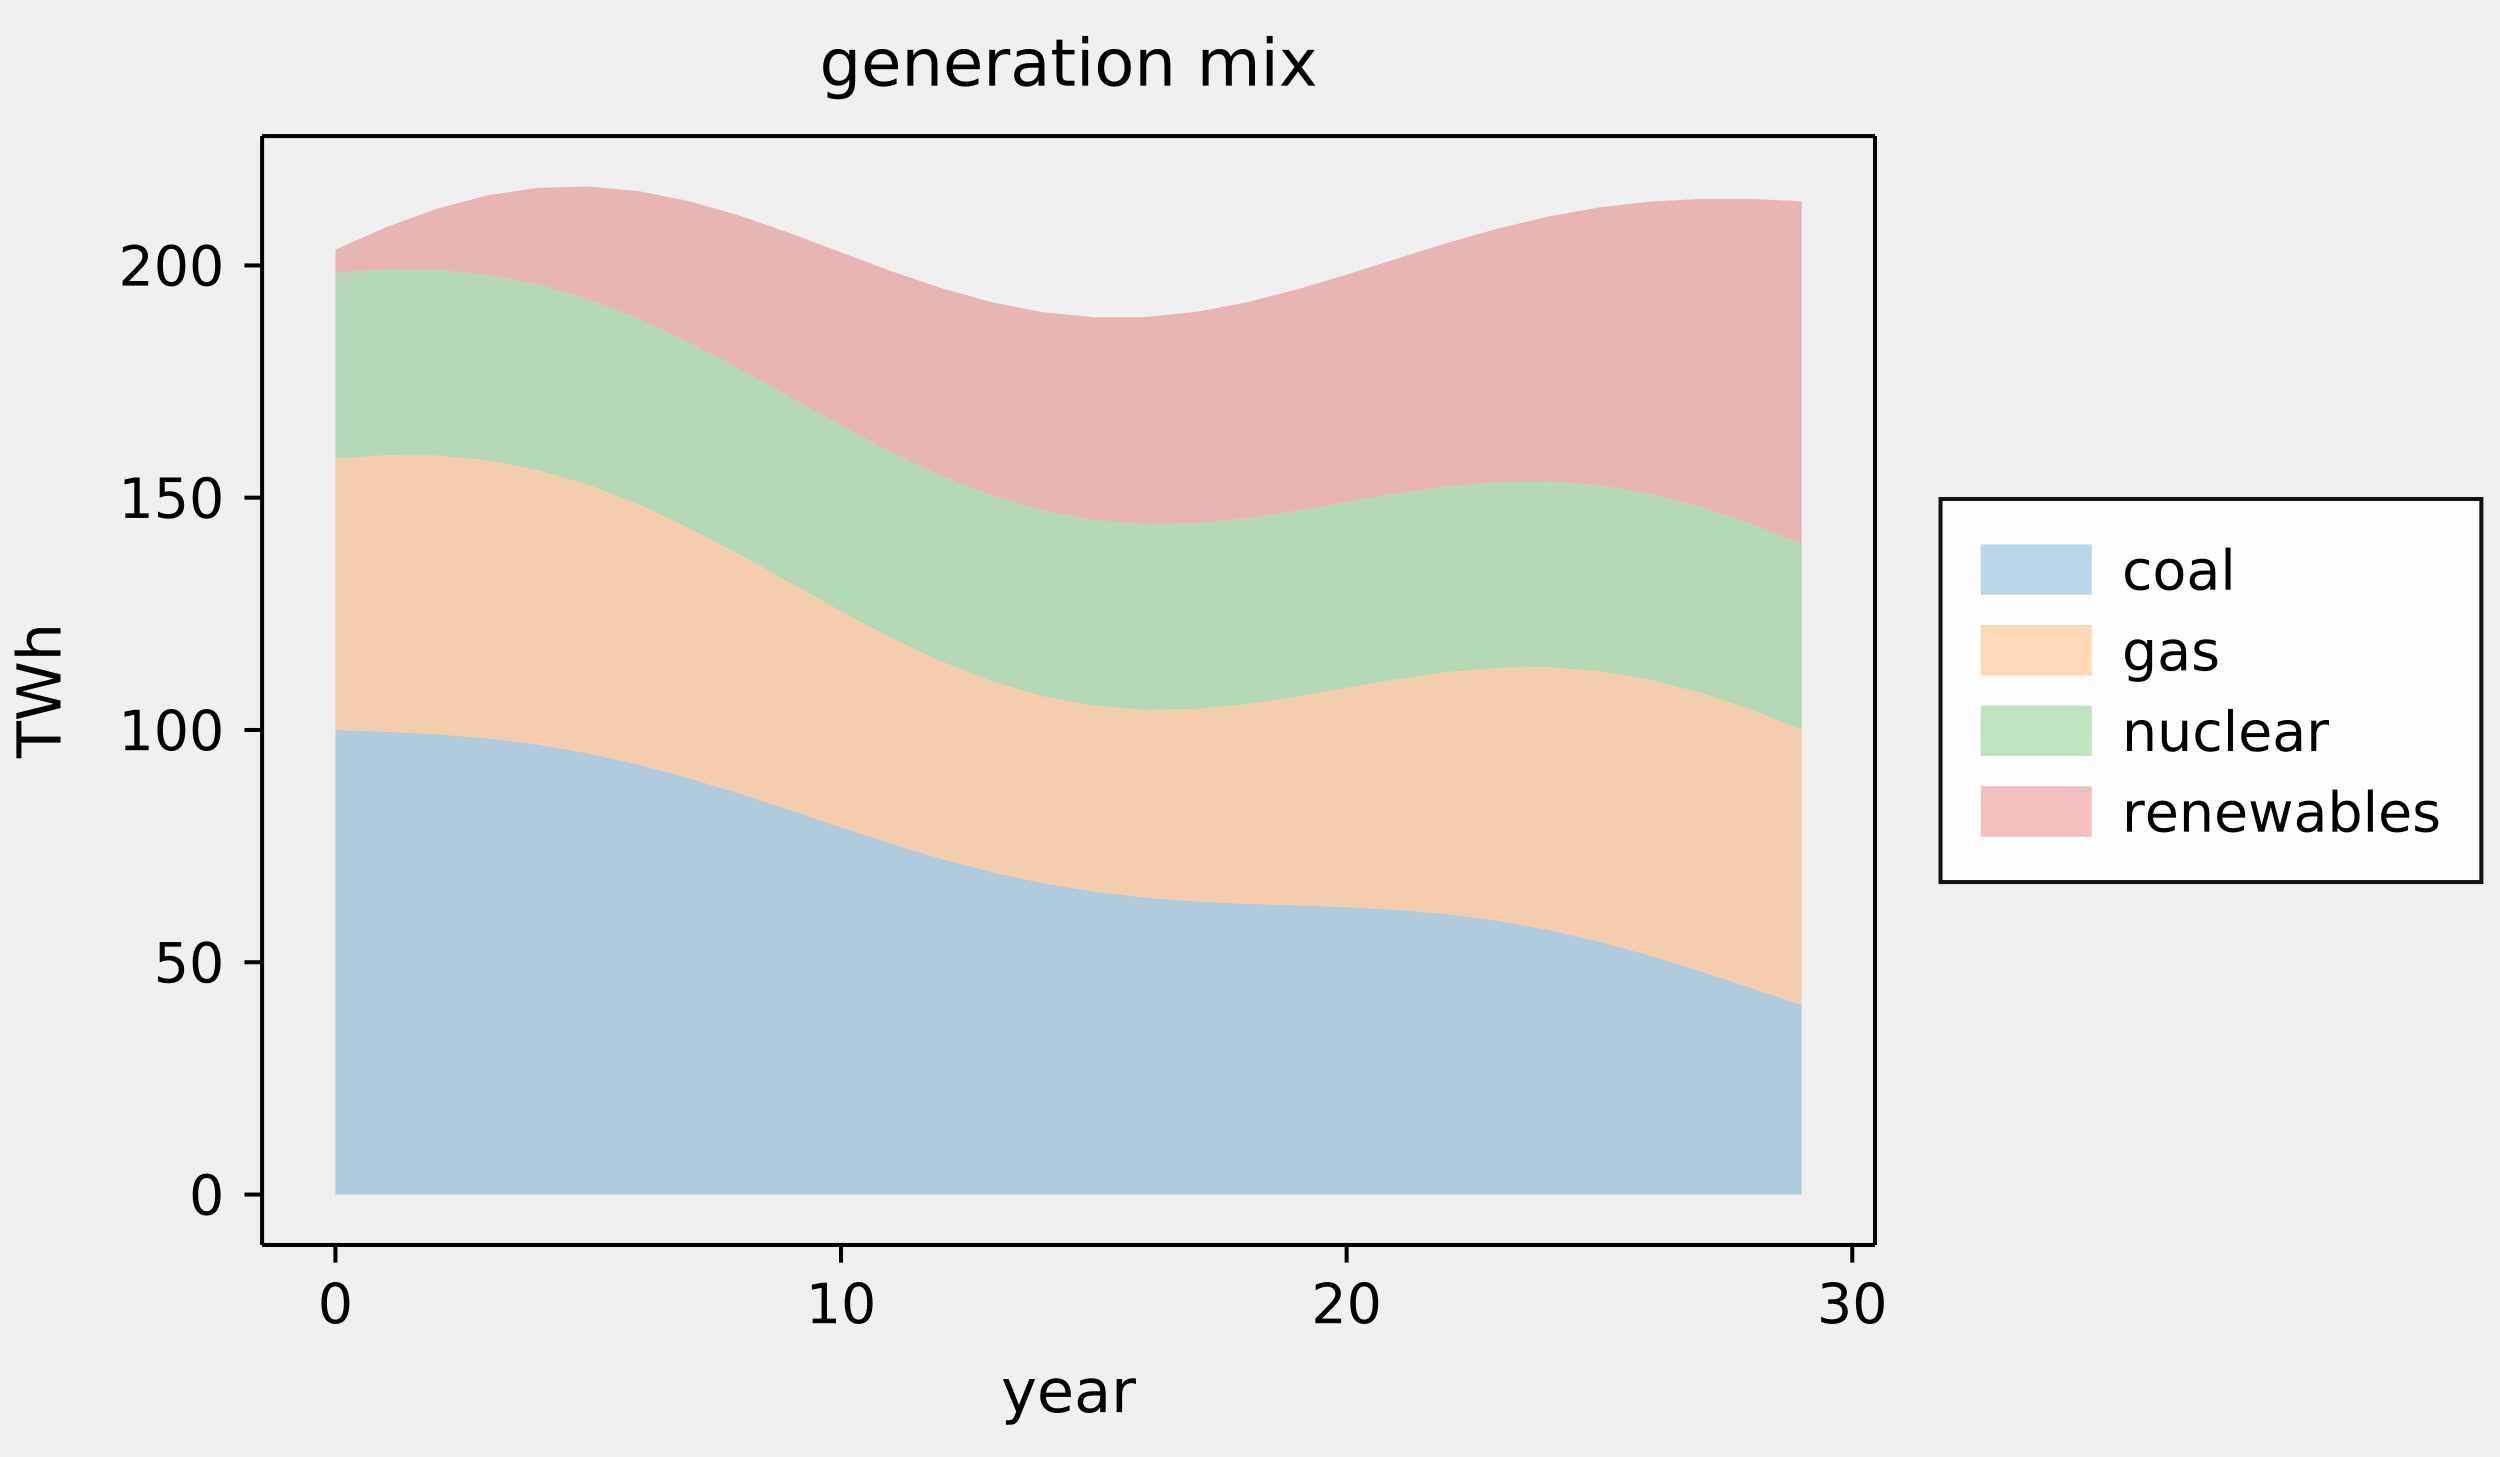
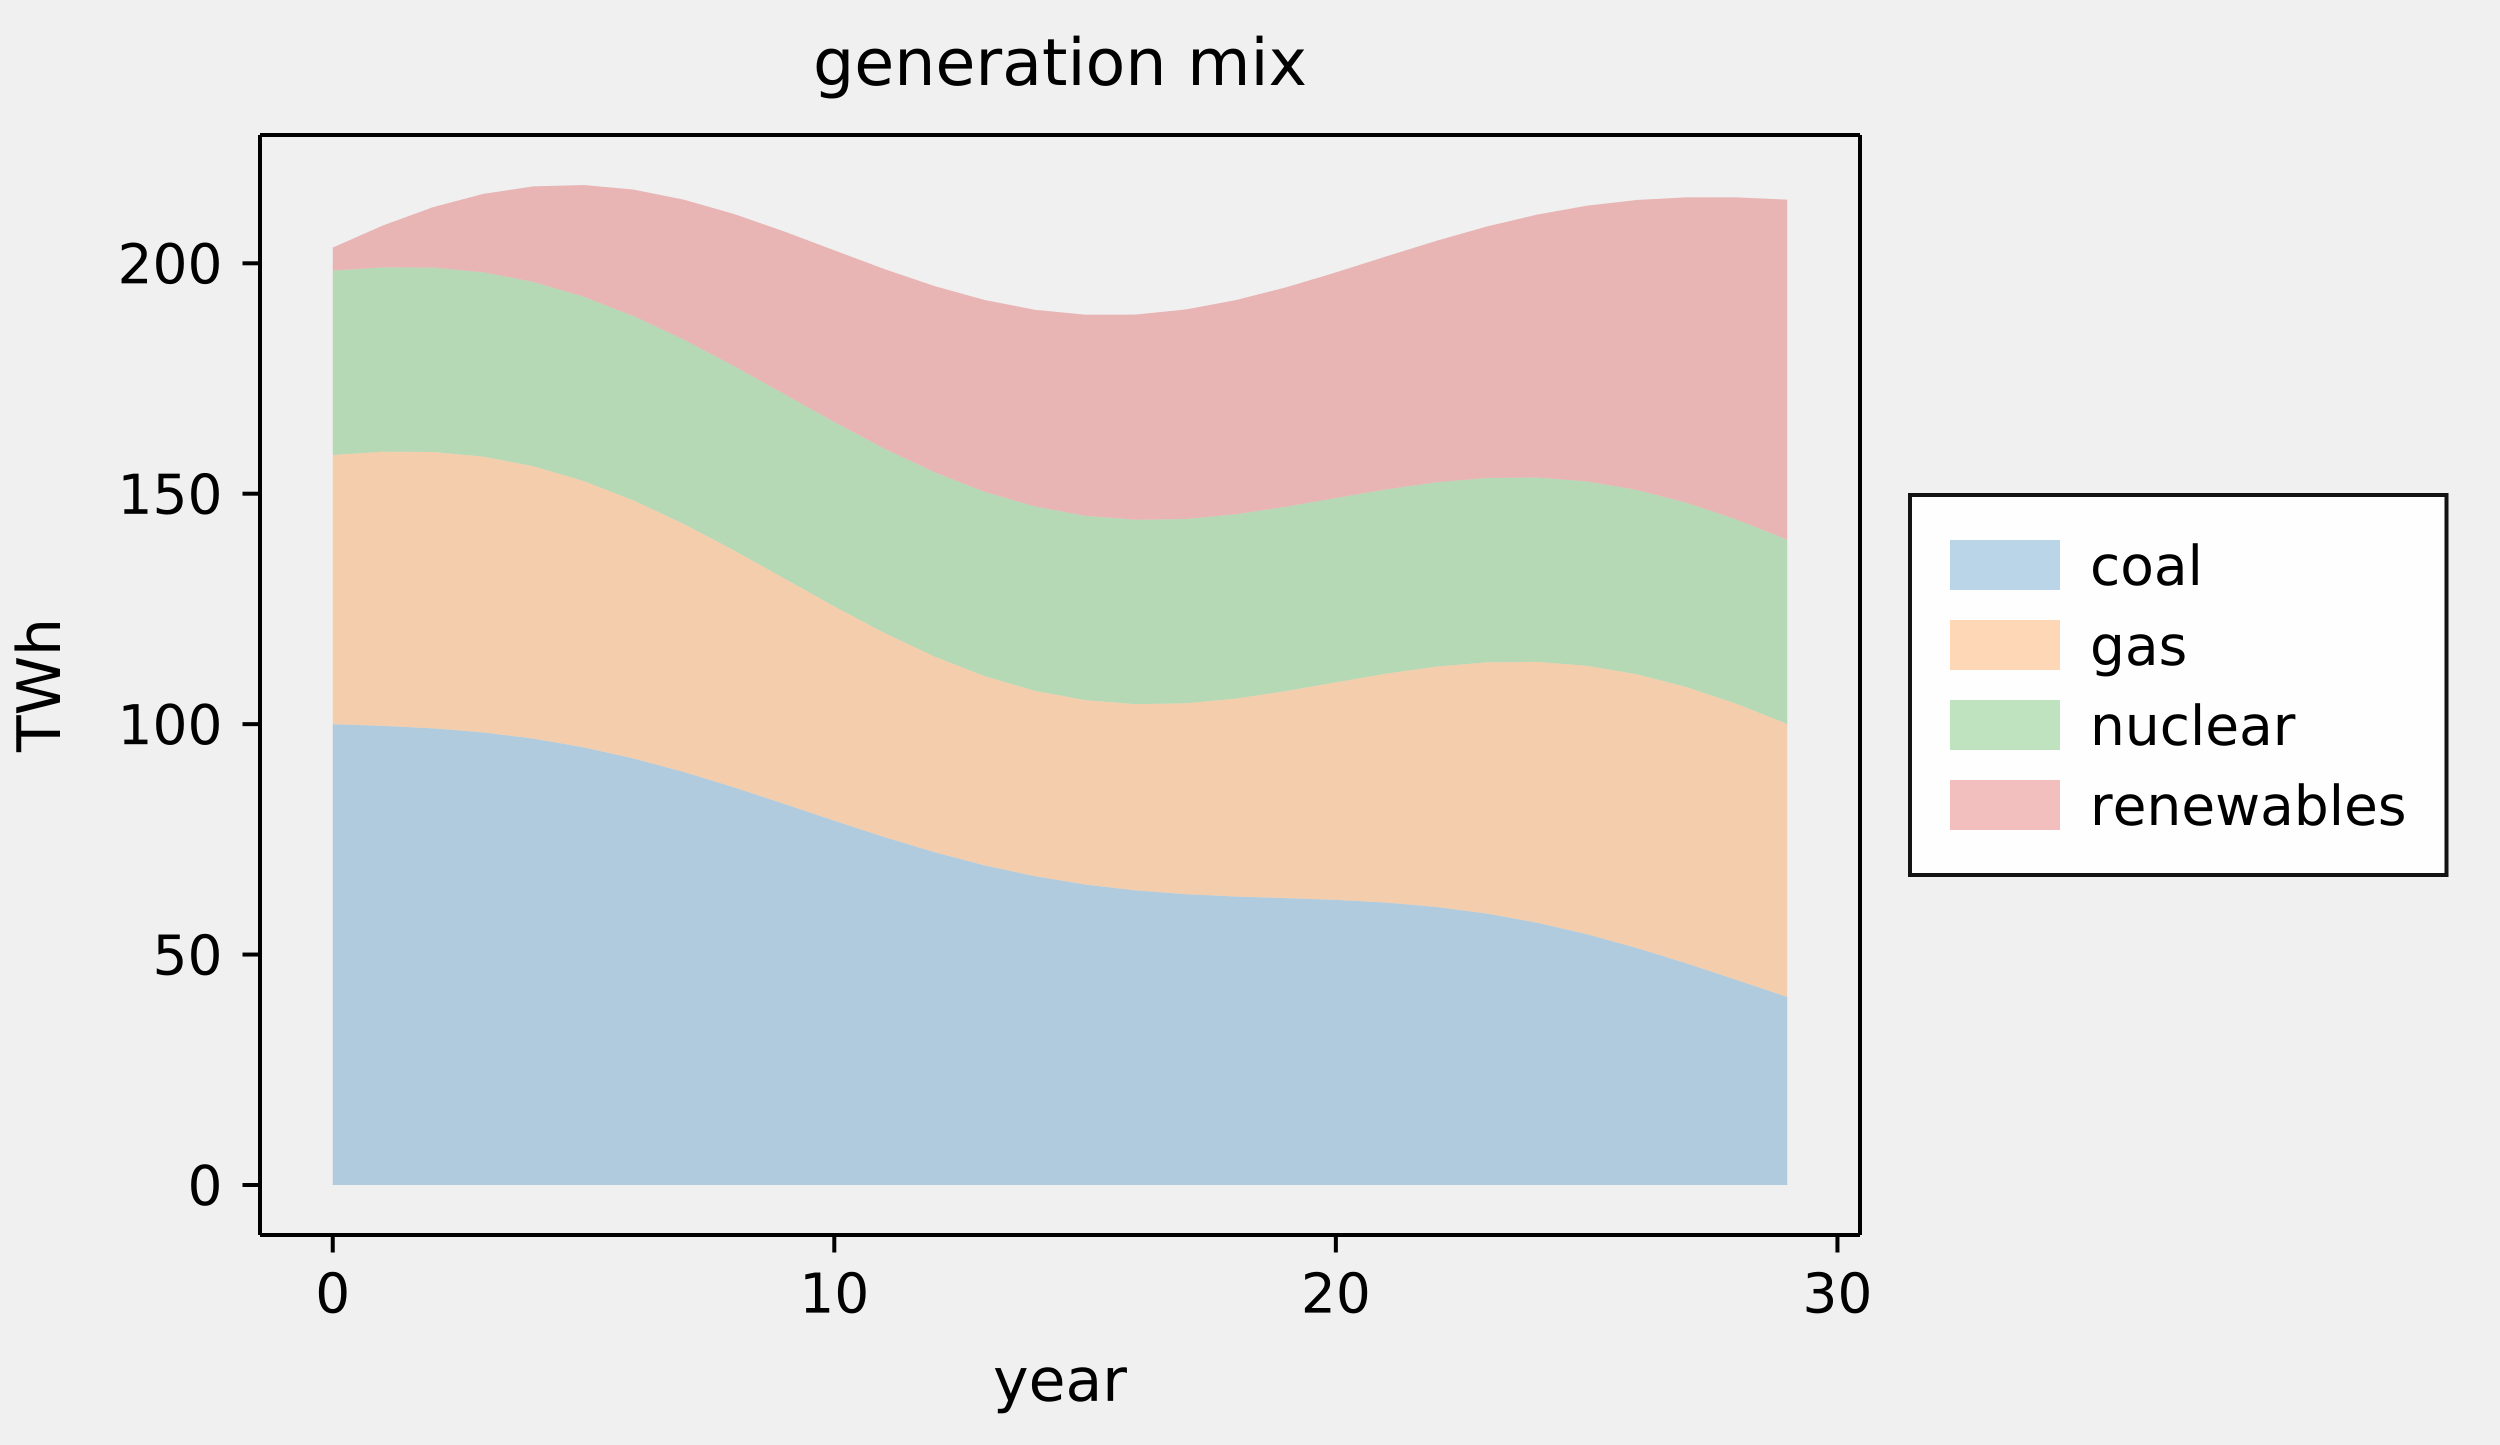
- <svg xmlns="http://www.w3.org/2000/svg" width="496" height="289" viewBox="0 0 496 289" font-family="DejaVu Sans, Bitstream Vera Sans, Verdana, Arial, sans-serif" font-size="11" style="background:#fff" data-plotlet-version="0.4.3" data-plotlet-schema="2" data-plotlet-kind="figure">
-   <g transform="translate(52,27)" data-plotlet-kind="panel" data-plotlet-title="generation mix" data-plotlet-xlabel="year" data-plotlet-ylabel="TWh" data-plotlet-xscale="linear" data-plotlet-yscale="linear" data-plotlet-xlim="-1.45,30.45" data-plotlet-ylim="-10.8494769818,227.839016618" data-plotlet-panel-bbox="0,0,496,289" data-plotlet-data-area="52,27,320,220">
+ <svg xmlns="http://www.w3.org/2000/svg" width="500" height="289" viewBox="0 0 500 289" font-family="DejaVu Sans, Bitstream Vera Sans, Verdana, Arial, sans-serif" font-size="11" style="background:#fff" data-plotlet-version="0.4.5" data-plotlet-schema="2" data-plotlet-kind="figure">
+   <g transform="translate(52,27)" data-plotlet-kind="panel" data-plotlet-title="generation mix" data-plotlet-xlabel="year" data-plotlet-ylabel="TWh" data-plotlet-xscale="linear" data-plotlet-yscale="linear" data-plotlet-xlim="-1.45,30.45" data-plotlet-ylim="-10.8494769818,227.839016618" data-plotlet-panel-bbox="0,0,500,289" data-plotlet-data-area="52,27,320,220">
    <svg x="0" y="0" width="320" height="220" overflow="hidden">
      <g class="plotlet-artist" data-plotlet-type="area" data-plotlet-index="0" data-plotlet-color="#1f77b4" data-plotlet-n="30" data-plotlet-x-min="0" data-plotlet-x-max="29" data-plotlet-y-min="5.0" data-plotlet-y-max="100.0" data-plotlet-base="0">
        <path d="M14.55,117.83 L24.58,118.17 L34.61,118.67 L44.64,119.48 L54.67,120.72 L64.70,122.46 L74.73,124.70 L84.76,127.40 L94.80,130.47 L104.83,133.77 L114.86,137.14 L124.89,140.42 L134.92,143.44 L144.95,146.08 L154.98,148.24 L165.02,149.90 L175.05,151.07 L185.08,151.83 L195.11,152.30 L205.14,152.62 L215.17,152.97 L225.20,153.51 L235.24,154.39 L245.27,155.70 L255.30,157.51 L265.33,159.83 L275.36,162.59 L285.39,165.70 L295.42,169.02 L305.45,172.39 L305.45,210.00 L295.42,210.00 L285.39,210.00 L275.36,210.00 L265.33,210.00 L255.30,210.00 L245.27,210.00 L235.24,210.00 L225.20,210.00 L215.17,210.00 L205.14,210.00 L195.11,210.00 L185.08,210.00 L175.05,210.00 L165.02,210.00 L154.98,210.00 L144.95,210.00 L134.92,210.00 L124.89,210.00 L114.86,210.00 L104.83,210.00 L94.80,210.00 L84.76,210.00 L74.73,210.00 L64.70,210.00 L54.67,210.00 L44.64,210.00 L34.61,210.00 L24.58,210.00 L14.55,210.00Z" fill="#1f77b4" opacity="0.3" />
        <path d="M14.55,63.99 L24.58,63.33 L34.61,63.39 L44.64,64.33 L54.67,66.26 L64.70,69.20 L74.73,73.10 L84.76,77.80 L94.80,83.08 L104.83,88.68 L114.86,94.29 L124.89,99.60 L134.92,104.33 L144.95,108.24 L154.98,111.17 L165.02,113.03 L175.05,113.83 L185.08,113.66 L195.11,112.72 L205.14,111.22 L215.17,109.46 L225.20,107.73 L235.24,106.32 L245.27,105.47 L255.30,105.37 L265.33,106.15 L275.36,107.86 L285.39,110.45 L295.42,113.82 L305.45,117.80 L305.45,172.39 L295.42,169.02 L285.39,165.70 L275.36,162.59 L265.33,159.83 L255.30,157.51 L245.27,155.70 L235.24,154.39 L225.20,153.51 L215.17,152.97 L205.14,152.62 L195.11,152.30 L185.08,151.83 L175.05,151.07 L165.02,149.90 L154.98,148.24 L144.95,146.08 L134.92,143.44 L124.89,140.42 L114.86,137.14 L104.83,133.77 L94.80,130.47 L84.76,127.40 L74.73,124.70 L64.70,122.46 L54.67,120.72 L44.64,119.48 L34.61,118.67 L24.58,118.17 L14.55,117.83Z" fill="#ff7f0e" opacity="0.3" />
        <path d="M14.55,27.12 L24.58,26.47 L34.61,26.52 L44.64,27.46 L54.67,29.39 L64.70,32.33 L74.73,36.23 L84.76,40.93 L94.80,46.22 L104.83,51.81 L114.86,57.42 L124.89,62.73 L134.92,67.46 L144.95,71.37 L154.98,74.30 L165.02,76.16 L175.05,76.96 L185.08,76.80 L195.11,75.85 L205.14,74.35 L215.17,72.60 L225.20,70.87 L235.24,69.45 L245.27,68.60 L255.30,68.50 L265.33,69.29 L275.36,70.99 L285.39,73.58 L295.42,76.95 L305.45,80.94 L305.45,117.80 L295.42,113.82 L285.39,110.45 L275.36,107.86 L265.33,106.15 L255.30,105.37 L245.27,105.47 L235.24,106.32 L225.20,107.73 L215.17,109.46 L205.14,111.22 L195.11,112.72 L185.08,113.66 L175.05,113.83 L165.02,113.03 L154.98,111.17 L144.95,108.24 L134.92,104.33 L124.89,99.60 L114.86,94.29 L104.83,88.68 L94.80,83.08 L84.76,77.80 L74.73,73.10 L64.70,69.20 L54.67,66.26 L44.64,64.33 L34.61,63.39 L24.58,63.33 L14.55,63.99Z" fill="#2ca02c" opacity="0.3" />
        <path d="M14.55,22.51 L24.58,18.09 L34.61,14.43 L44.64,11.77 L54.67,10.27 L64.70,10.00 L74.73,10.92 L84.76,12.93 L94.80,15.80 L104.83,19.29 L114.86,23.07 L124.89,26.82 L134.92,30.22 L144.95,33.01 L154.98,34.96 L165.02,35.94 L175.05,35.91 L185.08,34.90 L195.11,33.03 L205.14,30.48 L215.17,27.48 L225.20,24.29 L235.24,21.17 L245.27,18.32 L255.30,15.94 L265.33,14.14 L275.36,12.99 L285.39,12.46 L295.42,12.48 L305.45,12.93 L305.45,80.94 L295.42,76.95 L285.39,73.58 L275.36,70.99 L265.33,69.29 L255.30,68.50 L245.27,68.60 L235.24,69.45 L225.20,70.87 L215.17,72.60 L205.14,74.35 L195.11,75.85 L185.08,76.80 L175.05,76.96 L165.02,76.16 L154.98,74.30 L144.95,71.37 L134.92,67.46 L124.89,62.73 L114.86,57.42 L104.83,51.81 L94.80,46.22 L84.76,40.93 L74.73,36.23 L64.70,32.33 L54.67,29.39 L44.64,27.46 L34.61,26.52 L24.58,26.47 L14.55,27.12Z" fill="#d62728" opacity="0.3" />
      </g>
    </svg>
    <line x1="0" y1="0" x2="320" y2="0" stroke="#000000" stroke-width="0.8" />
    <line x1="0" y1="220" x2="320" y2="220" stroke="#000000" stroke-width="0.8" />
    <line x1="0" y1="0" x2="0" y2="220" stroke="#000000" stroke-width="0.8" />
    <line x1="320" y1="0" x2="320" y2="220" stroke="#000000" stroke-width="0.8" />
    <line x1="14.55" x2="14.55" y1="220" y2="223.5" stroke="#000000" stroke-width="0.8" />
    <path d="M14.543 228.214Q13.705 228.214 13.283 229.039Q12.862 229.863 12.862 231.518Q12.862 233.167 13.283 233.991Q13.705 234.815 14.543 234.815Q15.386 234.815 15.808 233.991Q16.229 233.167 16.229 231.518Q16.229 229.863 15.808 229.039Q15.386 228.214 14.543 228.214ZM14.543 227.355Q15.891 227.355 16.603 228.421Q17.314 229.487 17.314 231.518Q17.314 233.542 16.603 234.609Q15.891 235.675 14.543 235.675Q13.195 235.675 12.483 234.609Q11.771 233.542 11.771 231.518Q11.771 229.487 12.483 228.421Q13.195 227.355 14.543 227.355Z" fill="#000" />
    <line x1="114.86" x2="114.86" y1="220" y2="223.5" stroke="#000000" stroke-width="0.8" />
    <path d="M109.225 234.606H110.997V228.488L109.069 228.875V227.887L110.986 227.5H112.071V234.606H113.844V235.519H109.225ZM118.356 228.214Q117.518 228.214 117.096 229.039Q116.674 229.863 116.674 231.518Q116.674 233.167 117.096 233.991Q117.518 234.815 118.356 234.815Q119.199 234.815 119.62 233.991Q120.042 233.167 120.042 231.518Q120.042 229.863 119.62 229.039Q119.199 228.214 118.356 228.214ZM118.356 227.355Q119.704 227.355 120.415 228.421Q121.127 229.487 121.127 231.518Q121.127 233.542 120.415 234.609Q119.704 235.675 118.356 235.675Q117.007 235.675 116.296 234.609Q115.584 233.542 115.584 231.518Q115.584 229.487 116.296 228.421Q117.007 227.355 118.356 227.355Z" fill="#000" />
    <line x1="215.17" x2="215.17" y1="220" y2="223.5" stroke="#000000" stroke-width="0.8" />
    <path d="M210.285 234.606H214.071V235.519H208.98V234.606Q209.597 233.967 210.663 232.89Q211.73 231.813 212.003 231.501Q212.524 230.916 212.731 230.51Q212.938 230.105 212.938 229.713Q212.938 229.074 212.49 228.671Q212.041 228.268 211.321 228.268Q210.811 228.268 210.244 228.445Q209.678 228.623 209.033 228.982V227.887Q209.689 227.624 210.258 227.489Q210.827 227.355 211.3 227.355Q212.546 227.355 213.287 227.978Q214.028 228.601 214.028 229.643Q214.028 230.137 213.843 230.58Q213.658 231.023 213.169 231.625Q213.035 231.781 212.315 232.525Q211.595 233.269 210.285 234.606ZM218.669 228.214Q217.831 228.214 217.409 229.039Q216.988 229.863 216.988 231.518Q216.988 233.167 217.409 233.991Q217.831 234.815 218.669 234.815Q219.512 234.815 219.934 233.991Q220.356 233.167 220.356 231.518Q220.356 229.863 219.934 229.039Q219.512 228.214 218.669 228.214ZM218.669 227.355Q220.017 227.355 220.729 228.421Q221.44 229.487 221.44 231.518Q221.44 233.542 220.729 234.609Q220.017 235.675 218.669 235.675Q217.321 235.675 216.609 234.609Q215.898 233.542 215.898 231.518Q215.898 229.487 216.609 228.421Q217.321 227.355 218.669 227.355Z" fill="#000" />
    <line x1="315.49" x2="315.49" y1="220" y2="223.5" stroke="#000000" stroke-width="0.8" />
    <path d="M312.951 231.195Q313.73 231.362 314.167 231.888Q314.605 232.415 314.605 233.188Q314.605 234.375 313.789 235.025Q312.972 235.675 311.468 235.675Q310.963 235.675 310.429 235.575Q309.895 235.476 309.325 235.277V234.23Q309.776 234.493 310.314 234.627Q310.851 234.762 311.436 234.762Q312.457 234.762 312.991 234.359Q313.525 233.956 313.525 233.188Q313.525 232.479 313.029 232.079Q312.532 231.679 311.646 231.679H310.711V230.787H311.689Q312.489 230.787 312.913 230.468Q313.337 230.148 313.337 229.546Q313.337 228.929 312.9 228.598Q312.462 228.268 311.646 228.268Q311.2 228.268 310.69 228.365Q310.179 228.461 309.567 228.666V227.699Q310.185 227.527 310.724 227.441Q311.264 227.355 311.742 227.355Q312.978 227.355 313.697 227.916Q314.417 228.478 314.417 229.434Q314.417 230.1 314.036 230.559Q313.654 231.018 312.951 231.195ZM318.982 228.214Q318.145 228.214 317.723 229.039Q317.301 229.863 317.301 231.518Q317.301 233.167 317.723 233.991Q318.145 234.815 318.982 234.815Q319.826 234.815 320.247 233.991Q320.669 233.167 320.669 231.518Q320.669 229.863 320.247 229.039Q319.826 228.214 318.982 228.214ZM318.982 227.355Q320.331 227.355 321.042 228.421Q321.754 229.487 321.754 231.518Q321.754 233.542 321.042 234.609Q320.331 235.675 318.982 235.675Q317.634 235.675 316.923 234.609Q316.211 233.542 316.211 231.518Q316.211 229.487 316.923 228.421Q317.634 227.355 318.982 227.355Z" fill="#000" />
    <line x1="0" x2="-3.5" y1="210.00" y2="210.00" stroke="#000000" stroke-width="0.8" />
    <path d="M-11.002 206.705Q-11.84 206.705 -12.261 207.529Q-12.683 208.354 -12.683 210.008Q-12.683 211.657 -12.261 212.481Q-11.84 213.306 -11.002 213.306Q-10.159 213.306 -9.737 212.481Q-9.315 211.657 -9.315 210.008Q-9.315 208.354 -9.737 207.529Q-10.159 206.705 -11.002 206.705ZM-11.002 205.845Q-9.654 205.845 -8.942 206.912Q-8.23 207.978 -8.23 210.008Q-8.23 212.033 -8.942 213.099Q-9.654 214.165 -11.002 214.165Q-12.35 214.165 -13.062 213.099Q-13.773 212.033 -13.773 210.008Q-13.773 207.978 -13.062 206.912Q-12.35 205.845 -11.002 205.845Z" fill="#000" />
    <line x1="0" x2="-3.5" y1="163.91" y2="163.91" stroke="#000000" stroke-width="0.8" />
    <path d="M-20.31 159.905H-16.051V160.818H-19.316V162.784Q-19.08 162.704 -18.844 162.663Q-18.607 162.623 -18.371 162.623Q-17.028 162.623 -16.244 163.359Q-15.46 164.095 -15.46 165.352Q-15.46 166.646 -16.266 167.363Q-17.071 168.08 -18.538 168.08Q-19.042 168.08 -19.566 167.994Q-20.09 167.908 -20.648 167.736V166.646Q-20.165 166.909 -19.649 167.038Q-19.134 167.167 -18.559 167.167Q-17.63 167.167 -17.087 166.678Q-16.545 166.189 -16.545 165.352Q-16.545 164.514 -17.087 164.025Q-17.63 163.536 -18.559 163.536Q-18.994 163.536 -19.427 163.633Q-19.859 163.73 -20.31 163.934ZM-11.002 160.62Q-11.84 160.62 -12.261 161.444Q-12.683 162.269 -12.683 163.923Q-12.683 165.572 -12.261 166.396Q-11.84 167.221 -11.002 167.221Q-10.159 167.221 -9.737 166.396Q-9.315 165.572 -9.315 163.923Q-9.315 162.269 -9.737 161.444Q-10.159 160.62 -11.002 160.62ZM-11.002 159.76Q-9.654 159.76 -8.942 160.826Q-8.23 161.893 -8.23 163.923Q-8.23 165.948 -8.942 167.014Q-9.654 168.08 -11.002 168.08Q-12.35 168.08 -13.062 167.014Q-13.773 165.948 -13.773 163.923Q-13.773 161.893 -13.062 160.826Q-12.35 159.76 -11.002 159.76Z" fill="#000" />
    <line x1="0" x2="-3.5" y1="117.83" y2="117.83" stroke="#000000" stroke-width="0.8" />
    <path d="M-27.131 120.926H-25.359V114.808L-27.287 115.195V114.207L-25.37 113.82H-24.285V120.926H-22.512V121.839H-27.131ZM-18 114.534Q-18.838 114.534 -19.26 115.359Q-19.682 116.183 -19.682 117.838Q-19.682 119.487 -19.26 120.311Q-18.838 121.136 -18 121.136Q-17.157 121.136 -16.736 120.311Q-16.314 119.487 -16.314 117.838Q-16.314 116.183 -16.736 115.359Q-17.157 114.534 -18 114.534ZM-18 113.675Q-16.652 113.675 -15.941 114.741Q-15.229 115.807 -15.229 117.838Q-15.229 119.863 -15.941 120.929Q-16.652 121.995 -18 121.995Q-19.349 121.995 -20.06 120.929Q-20.772 119.863 -20.772 117.838Q-20.772 115.807 -20.06 114.741Q-19.349 113.675 -18 113.675ZM-11.002 114.534Q-11.84 114.534 -12.261 115.359Q-12.683 116.183 -12.683 117.838Q-12.683 119.487 -12.261 120.311Q-11.84 121.136 -11.002 121.136Q-10.159 121.136 -9.737 120.311Q-9.315 119.487 -9.315 117.838Q-9.315 116.183 -9.737 115.359Q-10.159 114.534 -11.002 114.534ZM-11.002 113.675Q-9.654 113.675 -8.942 114.741Q-8.23 115.807 -8.23 117.838Q-8.23 119.863 -8.942 120.929Q-9.654 121.995 -11.002 121.995Q-12.35 121.995 -13.062 120.929Q-13.773 119.863 -13.773 117.838Q-13.773 115.807 -13.062 114.741Q-12.35 113.675 -11.002 113.675Z" fill="#000" />
    <line x1="0" x2="-3.5" y1="71.74" y2="71.74" stroke="#000000" stroke-width="0.8" />
    <path d="M-27.131 74.841H-25.359V68.723L-27.287 69.11V68.122L-25.37 67.735H-24.285V74.841H-22.512V75.754H-27.131ZM-20.31 67.735H-16.051V68.648H-19.316V70.614Q-19.08 70.533 -18.844 70.493Q-18.607 70.453 -18.371 70.453Q-17.028 70.453 -16.244 71.189Q-15.46 71.924 -15.46 73.181Q-15.46 74.476 -16.266 75.193Q-17.071 75.91 -18.538 75.91Q-19.042 75.91 -19.566 75.824Q-20.09 75.738 -20.648 75.566V74.476Q-20.165 74.739 -19.649 74.868Q-19.134 74.997 -18.559 74.997Q-17.63 74.997 -17.087 74.508Q-16.545 74.019 -16.545 73.181Q-16.545 72.343 -17.087 71.855Q-17.63 71.366 -18.559 71.366Q-18.994 71.366 -19.427 71.463Q-19.859 71.559 -20.31 71.763ZM-11.002 68.449Q-11.84 68.449 -12.261 69.274Q-12.683 70.098 -12.683 71.753Q-12.683 73.401 -12.261 74.226Q-11.84 75.05 -11.002 75.05Q-10.159 75.05 -9.737 74.226Q-9.315 73.401 -9.315 71.753Q-9.315 70.098 -9.737 69.274Q-10.159 68.449 -11.002 68.449ZM-11.002 67.59Q-9.654 67.59 -8.942 68.656Q-8.23 69.722 -8.23 71.753Q-8.23 73.777 -8.942 74.844Q-9.654 75.91 -11.002 75.91Q-12.35 75.91 -13.062 74.844Q-13.773 73.777 -13.773 71.753Q-13.773 69.722 -13.062 68.656Q-12.35 67.59 -11.002 67.59Z" fill="#000" />
    <line x1="0" x2="-3.5" y1="25.66" y2="25.66" stroke="#000000" stroke-width="0.8" />
    <path d="M-26.385 28.756H-22.598V29.669H-27.69V28.756Q-27.072 28.117 -26.006 27.04Q-24.94 25.963 -24.666 25.651Q-24.145 25.066 -23.938 24.66Q-23.731 24.255 -23.731 23.863Q-23.731 23.224 -24.18 22.821Q-24.628 22.418 -25.348 22.418Q-25.858 22.418 -26.425 22.595Q-26.992 22.772 -27.636 23.132V22.037Q-26.981 21.773 -26.412 21.639Q-25.842 21.505 -25.37 21.505Q-24.124 21.505 -23.382 22.128Q-22.641 22.751 -22.641 23.793Q-22.641 24.287 -22.826 24.73Q-23.012 25.173 -23.5 25.775Q-23.635 25.931 -24.354 26.674Q-25.074 27.418 -26.385 28.756ZM-18 22.364Q-18.838 22.364 -19.26 23.189Q-19.682 24.013 -19.682 25.667Q-19.682 27.316 -19.26 28.141Q-18.838 28.965 -18 28.965Q-17.157 28.965 -16.736 28.141Q-16.314 27.316 -16.314 25.667Q-16.314 24.013 -16.736 23.189Q-17.157 22.364 -18 22.364ZM-18 21.505Q-16.652 21.505 -15.941 22.571Q-15.229 23.637 -15.229 25.667Q-15.229 27.692 -15.941 28.758Q-16.652 29.825 -18 29.825Q-19.349 29.825 -20.06 28.758Q-20.772 27.692 -20.772 25.667Q-20.772 23.637 -20.06 22.571Q-19.349 21.505 -18 21.505ZM-11.002 22.364Q-11.84 22.364 -12.261 23.189Q-12.683 24.013 -12.683 25.667Q-12.683 27.316 -12.261 28.141Q-11.84 28.965 -11.002 28.965Q-10.159 28.965 -9.737 28.141Q-9.315 27.316 -9.315 25.667Q-9.315 24.013 -9.737 23.189Q-10.159 22.364 -11.002 22.364ZM-11.002 21.505Q-9.654 21.505 -8.942 22.571Q-8.23 23.637 -8.23 25.667Q-8.23 27.692 -8.942 28.758Q-9.654 29.825 -11.002 29.825Q-12.35 29.825 -13.062 28.758Q-13.773 27.692 -13.773 25.667Q-13.773 23.637 -13.062 22.571Q-12.35 21.505 -11.002 21.505Z" fill="#000" />
    <path d="M150.476 253.779Q150.019 254.951 149.585 255.309Q149.151 255.666 148.425 255.666H147.563V254.764H148.196Q148.642 254.764 148.888 254.553Q149.134 254.342 149.433 253.557L149.626 253.064L146.972 246.607H148.114L150.165 251.74L152.216 246.607H153.358ZM160.46 249.619V250.146H155.503Q155.573 251.26 156.174 251.843Q156.774 252.426 157.847 252.426Q158.468 252.426 159.051 252.273Q159.634 252.121 160.208 251.816V252.836Q159.628 253.082 159.019 253.211Q158.409 253.34 157.782 253.34Q156.212 253.34 155.295 252.426Q154.378 251.512 154.378 249.953Q154.378 248.342 155.248 247.396Q156.118 246.449 157.595 246.449Q158.919 246.449 159.689 247.302Q160.46 248.154 160.46 249.619ZM159.382 249.303Q159.37 248.418 158.887 247.891Q158.403 247.363 157.606 247.363Q156.704 247.363 156.162 247.873Q155.62 248.383 155.538 249.309ZM165.212 249.871Q163.905 249.871 163.401 250.17Q162.897 250.469 162.897 251.189Q162.897 251.764 163.275 252.101Q163.653 252.438 164.304 252.438Q165.2 252.438 165.742 251.802Q166.284 251.166 166.284 250.111V249.871ZM167.362 249.426V253.17H166.284V252.174Q165.915 252.771 165.364 253.056Q164.813 253.34 164.017 253.34Q163.009 253.34 162.414 252.774Q161.819 252.209 161.819 251.26Q161.819 250.152 162.561 249.59Q163.302 249.027 164.772 249.027H166.284V248.922Q166.284 248.178 165.795 247.771Q165.306 247.363 164.421 247.363Q163.858 247.363 163.325 247.498Q162.792 247.633 162.3 247.902V246.906Q162.892 246.678 163.448 246.563Q164.005 246.449 164.532 246.449Q165.956 246.449 166.659 247.188Q167.362 247.926 167.362 249.426ZM173.386 247.615Q173.204 247.51 172.99 247.46Q172.776 247.41 172.519 247.41Q171.604 247.41 171.115 248.005Q170.626 248.6 170.626 249.713V253.17H169.542V246.607H170.626V247.627Q170.966 247.029 171.511 246.739Q172.056 246.449 172.835 246.449Q172.946 246.449 173.081 246.464Q173.216 246.479 173.38 246.508Z" fill="#000" />
    <g transform="translate(-40.0,110.0) rotate(-90)">
      <path d="M-13.436 -8.748H-6.035V-7.752H-9.141V0.0H-10.33V-7.752H-13.436ZM-5.672 -8.748H-4.477L-2.637 -1.354L-0.803 -8.748H0.527L2.367 -1.354L4.201 -8.748H5.402L3.205 0.0H1.717L-0.129 -7.594L-1.992 0.0H-3.48ZM12.381 -3.961V0.0H11.303V-3.926Q11.303 -4.857 10.939 -5.32Q10.576 -5.783 9.85 -5.783Q8.977 -5.783 8.473 -5.227Q7.969 -4.67 7.969 -3.709V0.0H6.885V-9.117H7.969V-5.543Q8.355 -6.135 8.88 -6.428Q9.404 -6.721 10.09 -6.721Q11.221 -6.721 11.801 -6.021Q12.381 -5.32 12.381 -3.961Z" fill="#000" />
    </g>
    <path d="M116.503 -13.637Q116.503 -14.907 115.979 -15.605Q115.455 -16.303 114.51 -16.303Q113.57 -16.303 113.046 -15.605Q112.523 -14.907 112.523 -13.637Q112.523 -12.374 113.046 -11.676Q113.57 -10.978 114.51 -10.978Q115.455 -10.978 115.979 -11.676Q116.503 -12.374 116.503 -13.637ZM117.671 -10.882Q117.671 -9.067 116.865 -8.181Q116.058 -7.296 114.395 -7.296Q113.78 -7.296 113.234 -7.388Q112.688 -7.48 112.174 -7.67V-8.807Q112.688 -8.527 113.189 -8.394Q113.691 -8.261 114.211 -8.261Q115.36 -8.261 115.931 -8.861Q116.503 -9.46 116.503 -10.673V-11.25Q116.141 -10.622 115.576 -10.311Q115.011 -10.0 114.224 -10.0Q112.916 -10.0 112.116 -10.997Q111.317 -11.993 111.317 -13.637Q111.317 -15.288 112.116 -16.284Q112.916 -17.281 114.224 -17.281Q115.011 -17.281 115.576 -16.97Q116.141 -16.659 116.503 -16.03V-17.109H117.671ZM126.157 -13.847V-13.275H120.787Q120.864 -12.069 121.514 -11.438Q122.165 -10.806 123.326 -10.806Q123.999 -10.806 124.631 -10.971Q125.262 -11.136 125.885 -11.466V-10.362Q125.256 -10.095 124.596 -9.956Q123.936 -9.816 123.257 -9.816Q121.555 -9.816 120.562 -10.806Q119.569 -11.796 119.569 -13.485Q119.569 -15.23 120.511 -16.256Q121.454 -17.281 123.053 -17.281Q124.488 -17.281 125.323 -16.357Q126.157 -15.434 126.157 -13.847ZM124.99 -14.189Q124.977 -15.148 124.453 -15.719Q123.929 -16.291 123.066 -16.291Q122.089 -16.291 121.501 -15.738Q120.914 -15.186 120.825 -14.183ZM133.984 -14.291V-10.0H132.816V-14.253Q132.816 -15.262 132.423 -15.764Q132.029 -16.265 131.242 -16.265Q130.296 -16.265 129.75 -15.662Q129.204 -15.059 129.204 -14.018V-10.0H128.03V-17.109H129.204V-16.005Q129.623 -16.646 130.191 -16.963Q130.76 -17.281 131.502 -17.281Q132.727 -17.281 133.356 -16.522Q133.984 -15.764 133.984 -14.291ZM142.395 -13.847V-13.275H137.025Q137.101 -12.069 137.751 -11.438Q138.402 -10.806 139.564 -10.806Q140.237 -10.806 140.868 -10.971Q141.5 -11.136 142.122 -11.466V-10.362Q141.493 -10.095 140.833 -9.956Q140.173 -9.816 139.494 -9.816Q137.793 -9.816 136.799 -10.806Q135.806 -11.796 135.806 -13.485Q135.806 -15.23 136.749 -16.256Q137.691 -17.281 139.291 -17.281Q140.725 -17.281 141.56 -16.357Q142.395 -15.434 142.395 -13.847ZM141.227 -14.189Q141.214 -15.148 140.69 -15.719Q140.167 -16.291 139.303 -16.291Q138.326 -16.291 137.739 -15.738Q137.152 -15.186 137.063 -14.183ZM148.431 -16.018Q148.235 -16.132 148.003 -16.186Q147.771 -16.24 147.492 -16.24Q146.502 -16.24 145.972 -15.595Q145.442 -14.951 145.442 -13.745V-10.0H144.267V-17.109H145.442V-16.005Q145.81 -16.652 146.4 -16.967Q146.99 -17.281 147.835 -17.281Q147.955 -17.281 148.101 -17.265Q148.247 -17.249 148.425 -17.217ZM152.887 -13.574Q151.472 -13.574 150.926 -13.25Q150.38 -12.926 150.38 -12.146Q150.38 -11.523 150.79 -11.158Q151.199 -10.793 151.904 -10.793Q152.875 -10.793 153.462 -11.482Q154.049 -12.171 154.049 -13.313V-13.574ZM155.217 -14.056V-10.0H154.049V-11.079Q153.649 -10.432 153.052 -10.124Q152.456 -9.816 151.593 -9.816Q150.501 -9.816 149.856 -10.428Q149.212 -11.041 149.212 -12.069Q149.212 -13.269 150.015 -13.878Q150.818 -14.488 152.411 -14.488H154.049V-14.602Q154.049 -15.408 153.519 -15.849Q152.989 -16.291 152.031 -16.291Q151.421 -16.291 150.844 -16.145Q150.266 -15.999 149.733 -15.707V-16.786Q150.374 -17.033 150.977 -17.157Q151.58 -17.281 152.151 -17.281Q153.694 -17.281 154.455 -16.481Q155.217 -15.681 155.217 -14.056ZM158.778 -19.128V-17.109H161.184V-16.202H158.778V-12.342Q158.778 -11.473 159.016 -11.225Q159.254 -10.978 159.984 -10.978H161.184V-10.0H159.984Q158.632 -10.0 158.118 -10.505Q157.604 -11.009 157.604 -12.342V-16.202H156.747V-17.109H157.604V-19.128ZM162.72 -17.109H163.888V-10.0H162.72ZM162.72 -19.877H163.888V-18.398H162.72ZM169.087 -16.291Q168.147 -16.291 167.601 -15.557Q167.055 -14.824 167.055 -13.548Q167.055 -12.272 167.598 -11.539Q168.141 -10.806 169.087 -10.806Q170.02 -10.806 170.566 -11.542Q171.112 -12.279 171.112 -13.548Q171.112 -14.812 170.566 -15.551Q170.02 -16.291 169.087 -16.291ZM169.087 -17.281Q170.61 -17.281 171.48 -16.291Q172.349 -15.3 172.349 -13.548Q172.349 -11.803 171.48 -10.809Q170.61 -9.816 169.087 -9.816Q167.557 -9.816 166.69 -10.809Q165.824 -11.803 165.824 -13.548Q165.824 -15.3 166.69 -16.291Q167.557 -17.281 169.087 -17.281ZM180.195 -14.291V-10.0H179.027V-14.253Q179.027 -15.262 178.634 -15.764Q178.24 -16.265 177.453 -16.265Q176.507 -16.265 175.961 -15.662Q175.415 -15.059 175.415 -14.018V-10.0H174.241V-17.109H175.415V-16.005Q175.834 -16.646 176.402 -16.963Q176.97 -17.281 177.713 -17.281Q178.938 -17.281 179.567 -16.522Q180.195 -15.764 180.195 -14.291ZM192.192 -15.745Q192.63 -16.532 193.24 -16.906Q193.849 -17.281 194.674 -17.281Q195.785 -17.281 196.388 -16.503Q196.991 -15.726 196.991 -14.291V-10.0H195.817V-14.253Q195.817 -15.275 195.455 -15.77Q195.093 -16.265 194.35 -16.265Q193.443 -16.265 192.916 -15.662Q192.389 -15.059 192.389 -14.018V-10.0H191.215V-14.253Q191.215 -15.281 190.853 -15.773Q190.491 -16.265 189.736 -16.265Q188.841 -16.265 188.314 -15.659Q187.787 -15.053 187.787 -14.018V-10.0H186.613V-17.109H187.787V-16.005Q188.187 -16.659 188.745 -16.97Q189.304 -17.281 190.072 -17.281Q190.846 -17.281 191.389 -16.887Q191.932 -16.494 192.192 -15.745ZM199.321 -17.109H200.489V-10.0H199.321ZM199.321 -19.877H200.489V-18.398H199.321ZM208.842 -17.109 206.271 -13.65 208.975 -10.0H207.598L205.529 -12.793L203.459 -10.0H202.082L204.843 -13.72L202.317 -17.109H203.694L205.579 -14.577L207.465 -17.109Z" fill="#000" />
-     <g transform="translate(333.00,72.00)">
+     <g transform="translate(330.00,72.00)">
      <rect x="0" y="0" width="107.30" height="76" fill="#ffffff" stroke="#000000" stroke-width="0.8" opacity="0.92" />
      <rect x="8.00" y="9.00" width="22.00" height="10.00" fill="#1f77b4" opacity="0.3" />
      <path d="M41.366 12.215V13.139Q40.947 12.908 40.525 12.793Q40.104 12.677 39.674 12.677Q38.712 12.677 38.181 13.287Q37.649 13.896 37.649 14.998Q37.649 16.099 38.181 16.708Q38.712 17.318 39.674 17.318Q40.104 17.318 40.525 17.202Q40.947 17.087 41.366 16.856V17.769Q40.952 17.962 40.509 18.059Q40.066 18.156 39.566 18.156Q38.208 18.156 37.407 17.302Q36.607 16.448 36.607 14.998Q36.607 13.526 37.415 12.683Q38.224 11.839 39.631 11.839Q40.087 11.839 40.522 11.933Q40.958 12.027 41.366 12.215ZM45.416 12.677Q44.621 12.677 44.159 13.298Q43.697 13.918 43.697 14.998Q43.697 16.077 44.156 16.698Q44.615 17.318 45.416 17.318Q46.205 17.318 46.667 16.695Q47.129 16.072 47.129 14.998Q47.129 13.929 46.667 13.303Q46.205 12.677 45.416 12.677ZM45.416 11.839Q46.705 11.839 47.44 12.677Q48.176 13.515 48.176 14.998Q48.176 16.475 47.44 17.315Q46.705 18.156 45.416 18.156Q44.121 18.156 43.388 17.315Q42.655 16.475 42.655 14.998Q42.655 13.515 43.388 12.677Q44.121 11.839 45.416 11.839ZM52.548 14.976Q51.351 14.976 50.889 15.25Q50.427 15.524 50.427 16.185Q50.427 16.711 50.773 17.02Q51.12 17.329 51.716 17.329Q52.538 17.329 53.034 16.746Q53.531 16.163 53.531 15.196V14.976ZM54.52 14.568V18.0H53.531V17.087Q53.193 17.635 52.688 17.895Q52.183 18.156 51.453 18.156Q50.529 18.156 49.984 17.637Q49.438 17.119 49.438 16.249Q49.438 15.234 50.118 14.718Q50.797 14.203 52.146 14.203H53.531V14.106Q53.531 13.424 53.083 13.051Q52.634 12.677 51.823 12.677Q51.308 12.677 50.819 12.801Q50.33 12.924 49.879 13.171V12.258Q50.421 12.049 50.932 11.944Q51.442 11.839 51.925 11.839Q53.23 11.839 53.875 12.516Q54.52 13.193 54.52 14.568ZM56.555 9.643H57.543V18.0H56.555Z" fill="#000" />
      <rect x="8.00" y="25.00" width="22.00" height="10.00" fill="#ff7f0e" opacity="0.3" />
      <path d="M40.995 30.922Q40.995 29.848 40.552 29.257Q40.109 28.667 39.309 28.667Q38.514 28.667 38.071 29.257Q37.627 29.848 37.627 30.922Q37.627 31.991 38.071 32.582Q38.514 33.173 39.309 33.173Q40.109 33.173 40.552 32.582Q40.995 31.991 40.995 30.922ZM41.983 33.253Q41.983 34.79 41.301 35.539Q40.619 36.288 39.212 36.288Q38.691 36.288 38.229 36.21Q37.767 36.132 37.332 35.971V35.01Q37.767 35.246 38.191 35.359Q38.616 35.472 39.056 35.472Q40.028 35.472 40.512 34.964Q40.995 34.457 40.995 33.431V32.942Q40.689 33.474 40.211 33.737Q39.733 34.0 39.067 34.0Q37.96 34.0 37.284 33.157Q36.607 32.313 36.607 30.922Q36.607 29.526 37.284 28.683Q37.96 27.839 39.067 27.839Q39.733 27.839 40.211 28.103Q40.689 28.366 40.995 28.897V27.984H41.983ZM46.753 30.976Q45.555 30.976 45.093 31.25Q44.631 31.524 44.631 32.185Q44.631 32.711 44.978 33.02Q45.324 33.329 45.92 33.329Q46.742 33.329 47.239 32.746Q47.736 32.163 47.736 31.196V30.976ZM48.724 30.568V34.0H47.736V33.087Q47.397 33.635 46.893 33.895Q46.388 34.156 45.657 34.156Q44.733 34.156 44.188 33.637Q43.643 33.119 43.643 32.249Q43.643 31.234 44.323 30.718Q45.002 30.203 46.35 30.203H47.736V30.106Q47.736 29.424 47.287 29.051Q46.839 28.677 46.028 28.677Q45.512 28.677 45.023 28.801Q44.535 28.924 44.083 29.171V28.258Q44.626 28.049 45.136 27.944Q45.646 27.839 46.13 27.839Q47.435 27.839 48.08 28.516Q48.724 29.193 48.724 30.568ZM54.595 28.162V29.096Q54.176 28.881 53.725 28.774Q53.273 28.667 52.79 28.667Q52.054 28.667 51.686 28.892Q51.318 29.118 51.318 29.569Q51.318 29.913 51.582 30.109Q51.845 30.305 52.64 30.482L52.978 30.557Q54.031 30.783 54.474 31.194Q54.917 31.604 54.917 32.34Q54.917 33.178 54.254 33.667Q53.59 34.156 52.43 34.156Q51.947 34.156 51.423 34.062Q50.899 33.968 50.319 33.78V32.759Q50.867 33.044 51.399 33.186Q51.931 33.329 52.452 33.329Q53.15 33.329 53.526 33.09Q53.902 32.851 53.902 32.416Q53.902 32.013 53.631 31.798Q53.359 31.583 52.441 31.384L52.097 31.304Q51.179 31.11 50.771 30.71Q50.362 30.31 50.362 29.612Q50.362 28.763 50.964 28.301Q51.565 27.839 52.672 27.839Q53.22 27.839 53.703 27.92Q54.187 28 54.595 28.162Z" fill="#000" />
      <rect x="8.00" y="41.00" width="22.00" height="10.00" fill="#2ca02c" opacity="0.3" />
      <path d="M42.037 46.369V50.0H41.049V46.401Q41.049 45.547 40.716 45.123Q40.383 44.699 39.717 44.699Q38.917 44.699 38.455 45.209Q37.993 45.719 37.993 46.6V50.0H36.999V43.984H37.993V44.919Q38.347 44.376 38.828 44.108Q39.309 43.839 39.937 43.839Q40.974 43.839 41.505 44.481Q42.037 45.123 42.037 46.369ZM43.906 47.626V43.984H44.895V47.588Q44.895 48.442 45.228 48.869Q45.561 49.296 46.227 49.296Q47.027 49.296 47.491 48.786Q47.956 48.276 47.956 47.395V43.984H48.944V50.0H47.956V49.076Q47.596 49.624 47.121 49.89Q46.646 50.156 46.017 50.156Q44.98 50.156 44.443 49.511Q43.906 48.867 43.906 47.626ZM46.393 43.839ZM55.309 44.215V45.139Q54.89 44.908 54.469 44.793Q54.047 44.677 53.617 44.677Q52.656 44.677 52.124 45.287Q51.592 45.896 51.592 46.998Q51.592 48.099 52.124 48.708Q52.656 49.318 53.617 49.318Q54.047 49.318 54.469 49.202Q54.89 49.087 55.309 48.856V49.769Q54.896 49.962 54.452 50.059Q54.009 50.156 53.51 50.156Q52.151 50.156 51.351 49.302Q50.55 48.448 50.55 46.998Q50.55 45.526 51.359 44.683Q52.167 43.839 53.574 43.839Q54.031 43.839 54.466 43.933Q54.901 44.027 55.309 44.215ZM57.028 41.643H58.016V50.0H57.028ZM65.229 46.745V47.229H60.686Q60.75 48.249 61.301 48.783Q61.851 49.318 62.834 49.318Q63.403 49.318 63.938 49.178Q64.472 49.039 64.999 48.759V49.694Q64.467 49.919 63.908 50.038Q63.35 50.156 62.775 50.156Q61.335 50.156 60.495 49.318Q59.654 48.48 59.654 47.051Q59.654 45.574 60.452 44.707Q61.25 43.839 62.603 43.839Q63.817 43.839 64.523 44.621Q65.229 45.402 65.229 46.745ZM64.241 46.455Q64.23 45.644 63.787 45.161Q63.344 44.677 62.614 44.677Q61.787 44.677 61.29 45.145Q60.793 45.612 60.718 46.46ZM69.585 46.976Q68.388 46.976 67.926 47.25Q67.464 47.524 67.464 48.185Q67.464 48.711 67.81 49.02Q68.157 49.329 68.753 49.329Q69.575 49.329 70.072 48.746Q70.568 48.163 70.568 47.196V46.976ZM71.557 46.568V50.0H70.568V49.087Q70.23 49.635 69.725 49.895Q69.22 50.156 68.49 50.156Q67.566 50.156 67.021 49.637Q66.476 49.119 66.476 48.249Q66.476 47.234 67.155 46.718Q67.834 46.203 69.183 46.203H70.568V46.106Q70.568 45.424 70.12 45.051Q69.671 44.677 68.86 44.677Q68.345 44.677 67.856 44.801Q67.367 44.924 66.916 45.171V44.258Q67.458 44.049 67.969 43.944Q68.479 43.839 68.962 43.839Q70.268 43.839 70.912 44.516Q71.557 45.193 71.557 46.568ZM77.078 44.908Q76.912 44.812 76.716 44.766Q76.52 44.72 76.283 44.72Q75.445 44.72 74.997 45.265Q74.548 45.811 74.548 46.831V50.0H73.555V43.984H74.548V44.919Q74.86 44.371 75.359 44.105Q75.859 43.839 76.573 43.839Q76.675 43.839 76.799 43.853Q76.922 43.866 77.073 43.893Z" fill="#000" />
      <rect x="8.00" y="57.00" width="22.00" height="10.00" fill="#d62728" opacity="0.3" />
      <path d="M40.522 60.908Q40.356 60.812 40.16 60.766Q39.964 60.72 39.728 60.72Q38.89 60.72 38.441 61.265Q37.993 61.811 37.993 62.831V66.0H36.999V59.984H37.993V60.919Q38.304 60.371 38.804 60.105Q39.303 59.839 40.018 59.839Q40.12 59.839 40.243 59.853Q40.367 59.866 40.517 59.893ZM46.705 62.745V63.229H42.161Q42.225 64.249 42.776 64.783Q43.326 65.318 44.309 65.318Q44.878 65.318 45.413 65.178Q45.947 65.039 46.474 64.759V65.694Q45.942 65.919 45.383 66.038Q44.825 66.156 44.25 66.156Q42.811 66.156 41.97 65.318Q41.129 64.48 41.129 63.051Q41.129 61.574 41.927 60.707Q42.725 59.839 44.078 59.839Q45.292 59.839 45.998 60.621Q46.705 61.402 46.705 62.745ZM45.716 62.455Q45.706 61.644 45.262 61.161Q44.819 60.677 44.089 60.677Q43.262 60.677 42.765 61.145Q42.268 61.612 42.193 62.46ZM53.327 62.369V66.0H52.339V62.401Q52.339 61.547 52.006 61.123Q51.673 60.699 51.007 60.699Q50.207 60.699 49.745 61.209Q49.283 61.719 49.283 62.6V66.0H48.289V59.984H49.283V60.919Q49.637 60.376 50.118 60.108Q50.599 59.839 51.227 59.839Q52.264 59.839 52.795 60.481Q53.327 61.123 53.327 62.369ZM60.444 62.745V63.229H55.9Q55.964 64.249 56.515 64.783Q57.065 65.318 58.048 65.318Q58.618 65.318 59.152 65.178Q59.687 65.039 60.213 64.759V65.694Q59.681 65.919 59.123 66.038Q58.564 66.156 57.989 66.156Q56.55 66.156 55.709 65.318Q54.869 64.48 54.869 63.051Q54.869 61.574 55.666 60.707Q56.464 59.839 57.817 59.839Q59.031 59.839 59.738 60.621Q60.444 61.402 60.444 62.745ZM59.456 62.455Q59.445 61.644 59.002 61.161Q58.559 60.677 57.828 60.677Q57.001 60.677 56.504 61.145Q56.007 61.612 55.932 62.46ZM61.491 59.984H62.479L63.715 64.679L64.945 59.984H66.11L67.346 64.679L68.576 59.984H69.564L67.99 66.0H66.825L65.53 61.069L64.23 66.0H63.065ZM73.796 62.976Q72.599 62.976 72.137 63.25Q71.675 63.524 71.675 64.185Q71.675 64.711 72.021 65.02Q72.368 65.329 72.964 65.329Q73.786 65.329 74.282 64.746Q74.779 64.163 74.779 63.196V62.976ZM75.768 62.568V66.0H74.779V65.087Q74.441 65.635 73.936 65.895Q73.431 66.156 72.701 66.156Q71.777 66.156 71.232 65.637Q70.687 65.119 70.687 64.249Q70.687 63.234 71.366 62.718Q72.045 62.203 73.394 62.203H74.779V62.106Q74.779 61.424 74.331 61.051Q73.882 60.677 73.071 60.677Q72.556 60.677 72.067 60.801Q71.578 60.924 71.127 61.171V60.258Q71.669 60.049 72.18 59.944Q72.69 59.839 73.173 59.839Q74.479 59.839 75.123 60.516Q75.768 61.193 75.768 62.568ZM82.122 62.998Q82.122 61.907 81.673 61.287Q81.225 60.667 80.44 60.667Q79.656 60.667 79.208 61.287Q78.759 61.907 78.759 62.998Q78.759 64.088 79.208 64.708Q79.656 65.329 80.44 65.329Q81.225 65.329 81.673 64.708Q82.122 64.088 82.122 62.998ZM78.759 60.897Q79.071 60.36 79.546 60.1Q80.021 59.839 80.682 59.839Q81.778 59.839 82.463 60.709Q83.147 61.58 83.147 62.998Q83.147 64.416 82.463 65.286Q81.778 66.156 80.682 66.156Q80.021 66.156 79.546 65.895Q79.071 65.635 78.759 65.098V66.0H77.766V57.643H78.759ZM84.786 57.643H85.774V66.0H84.786ZM92.987 62.745V63.229H88.443Q88.508 64.249 89.058 64.783Q89.609 65.318 90.592 65.318Q91.161 65.318 91.696 65.178Q92.23 65.039 92.756 64.759V65.694Q92.225 65.919 91.666 66.038Q91.107 66.156 90.533 66.156Q89.093 66.156 88.253 65.318Q87.412 64.48 87.412 63.051Q87.412 61.574 88.21 60.707Q89.007 59.839 90.361 59.839Q91.575 59.839 92.281 60.621Q92.987 61.402 92.987 62.745ZM91.999 62.455Q91.988 61.644 91.545 61.161Q91.102 60.677 90.372 60.677Q89.544 60.677 89.048 61.145Q88.551 61.612 88.476 62.46ZM98.444 60.162V61.096Q98.025 60.881 97.574 60.774Q97.123 60.667 96.64 60.667Q95.904 60.667 95.536 60.892Q95.168 61.118 95.168 61.569Q95.168 61.913 95.431 62.109Q95.694 62.305 96.489 62.482L96.828 62.557Q97.88 62.783 98.323 63.194Q98.767 63.604 98.767 64.34Q98.767 65.178 98.103 65.667Q97.44 66.156 96.28 66.156Q95.796 66.156 95.273 66.062Q94.749 65.968 94.169 65.78V64.759Q94.717 65.044 95.249 65.186Q95.78 65.329 96.301 65.329Q97 65.329 97.375 65.09Q97.751 64.851 97.751 64.416Q97.751 64.013 97.48 63.798Q97.209 63.583 96.291 63.384L95.947 63.304Q95.028 63.11 94.62 62.71Q94.212 62.31 94.212 61.612Q94.212 60.763 94.813 60.301Q95.415 59.839 96.521 59.839Q97.069 59.839 97.553 59.92Q98.036 60 98.444 60.162Z" fill="#000" />
    </g>
  </g>
</svg>
